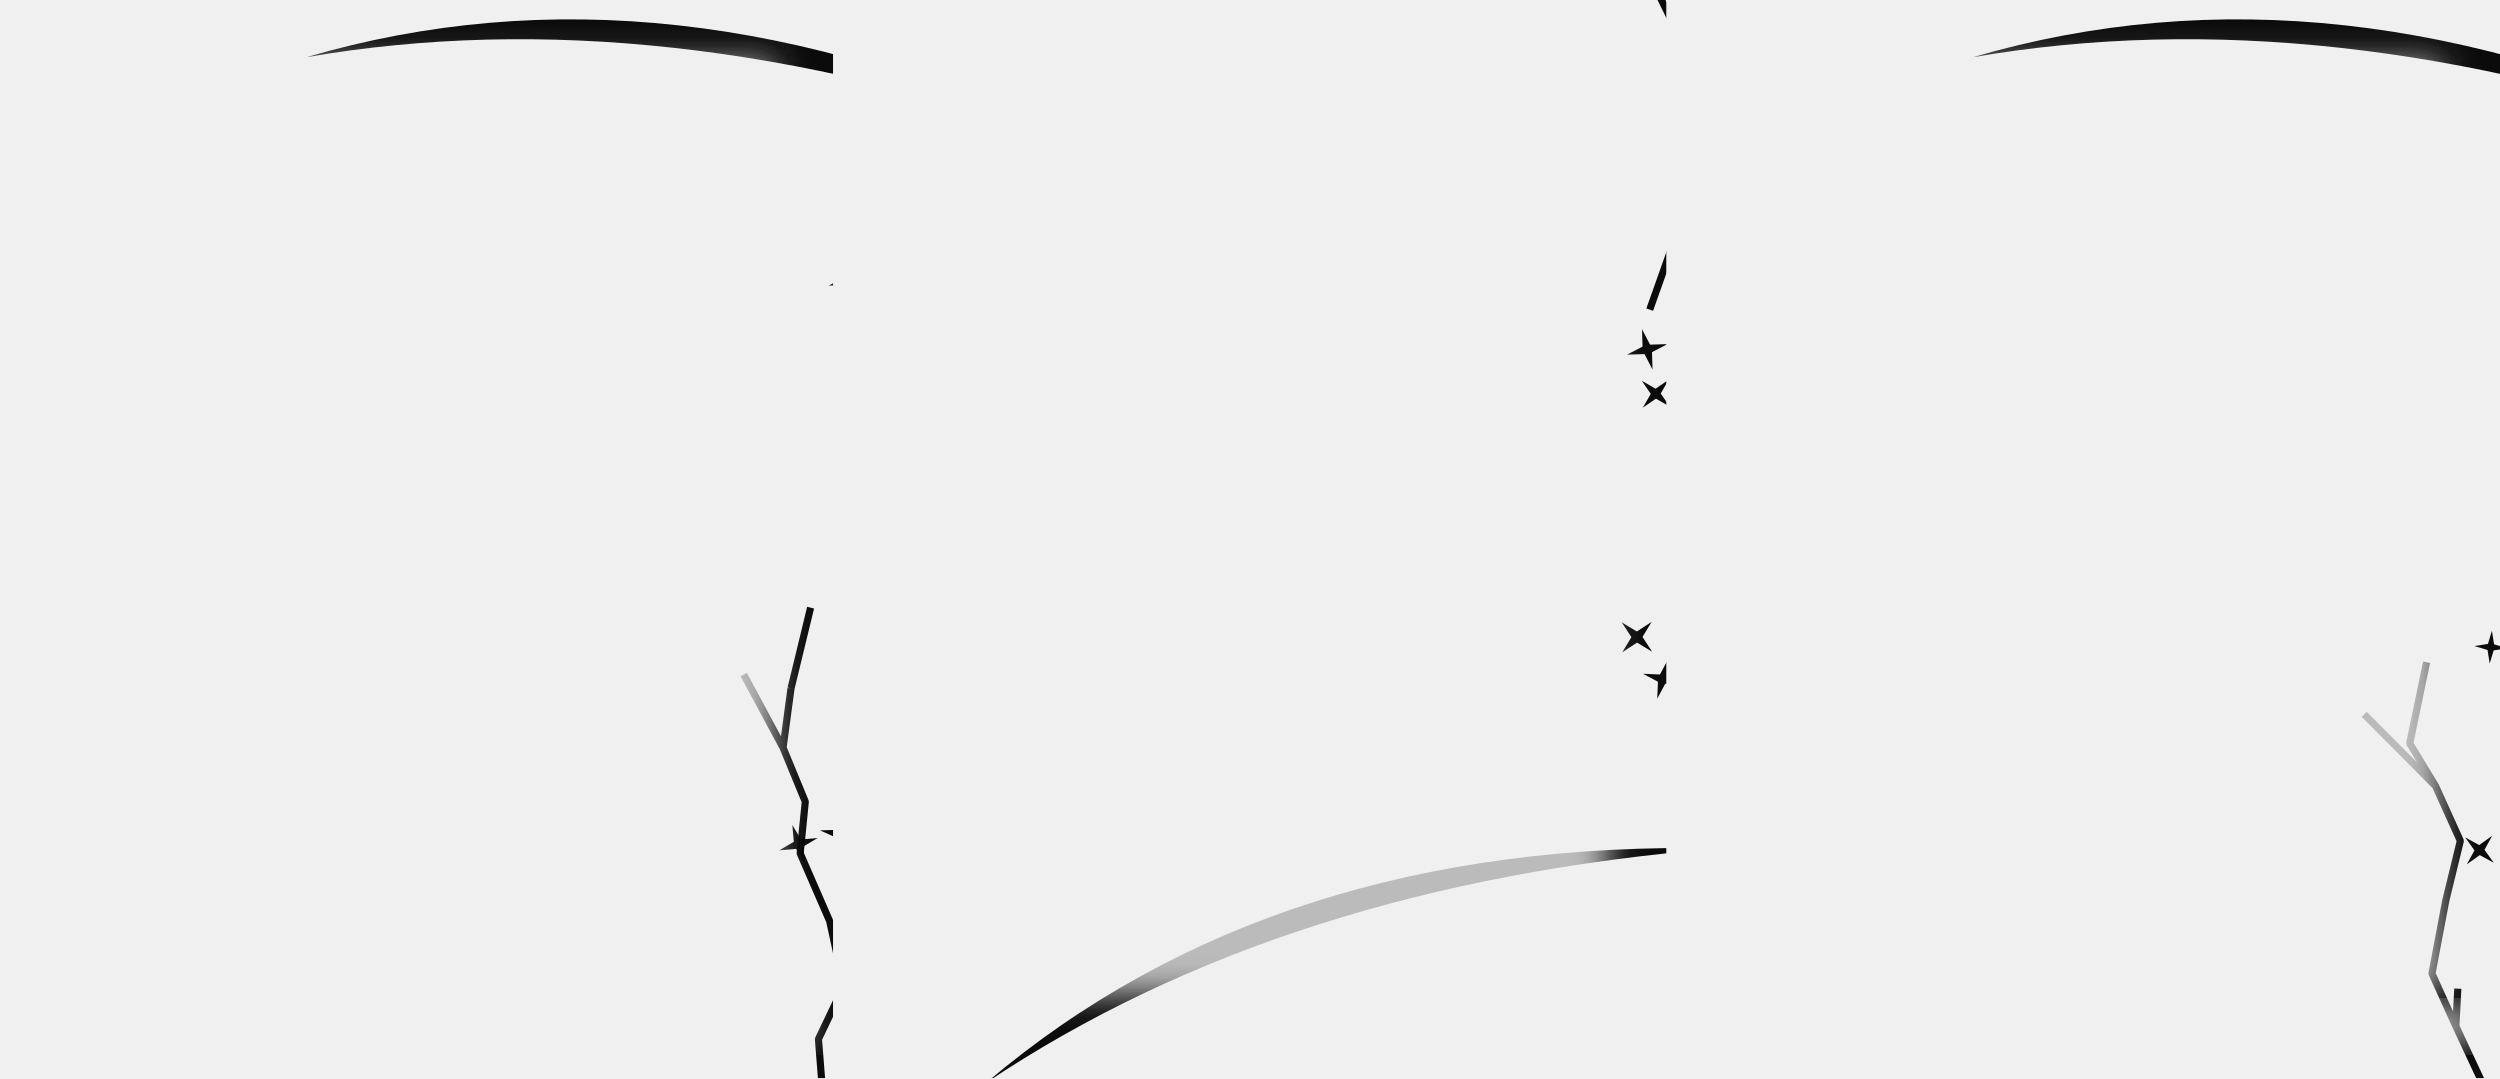
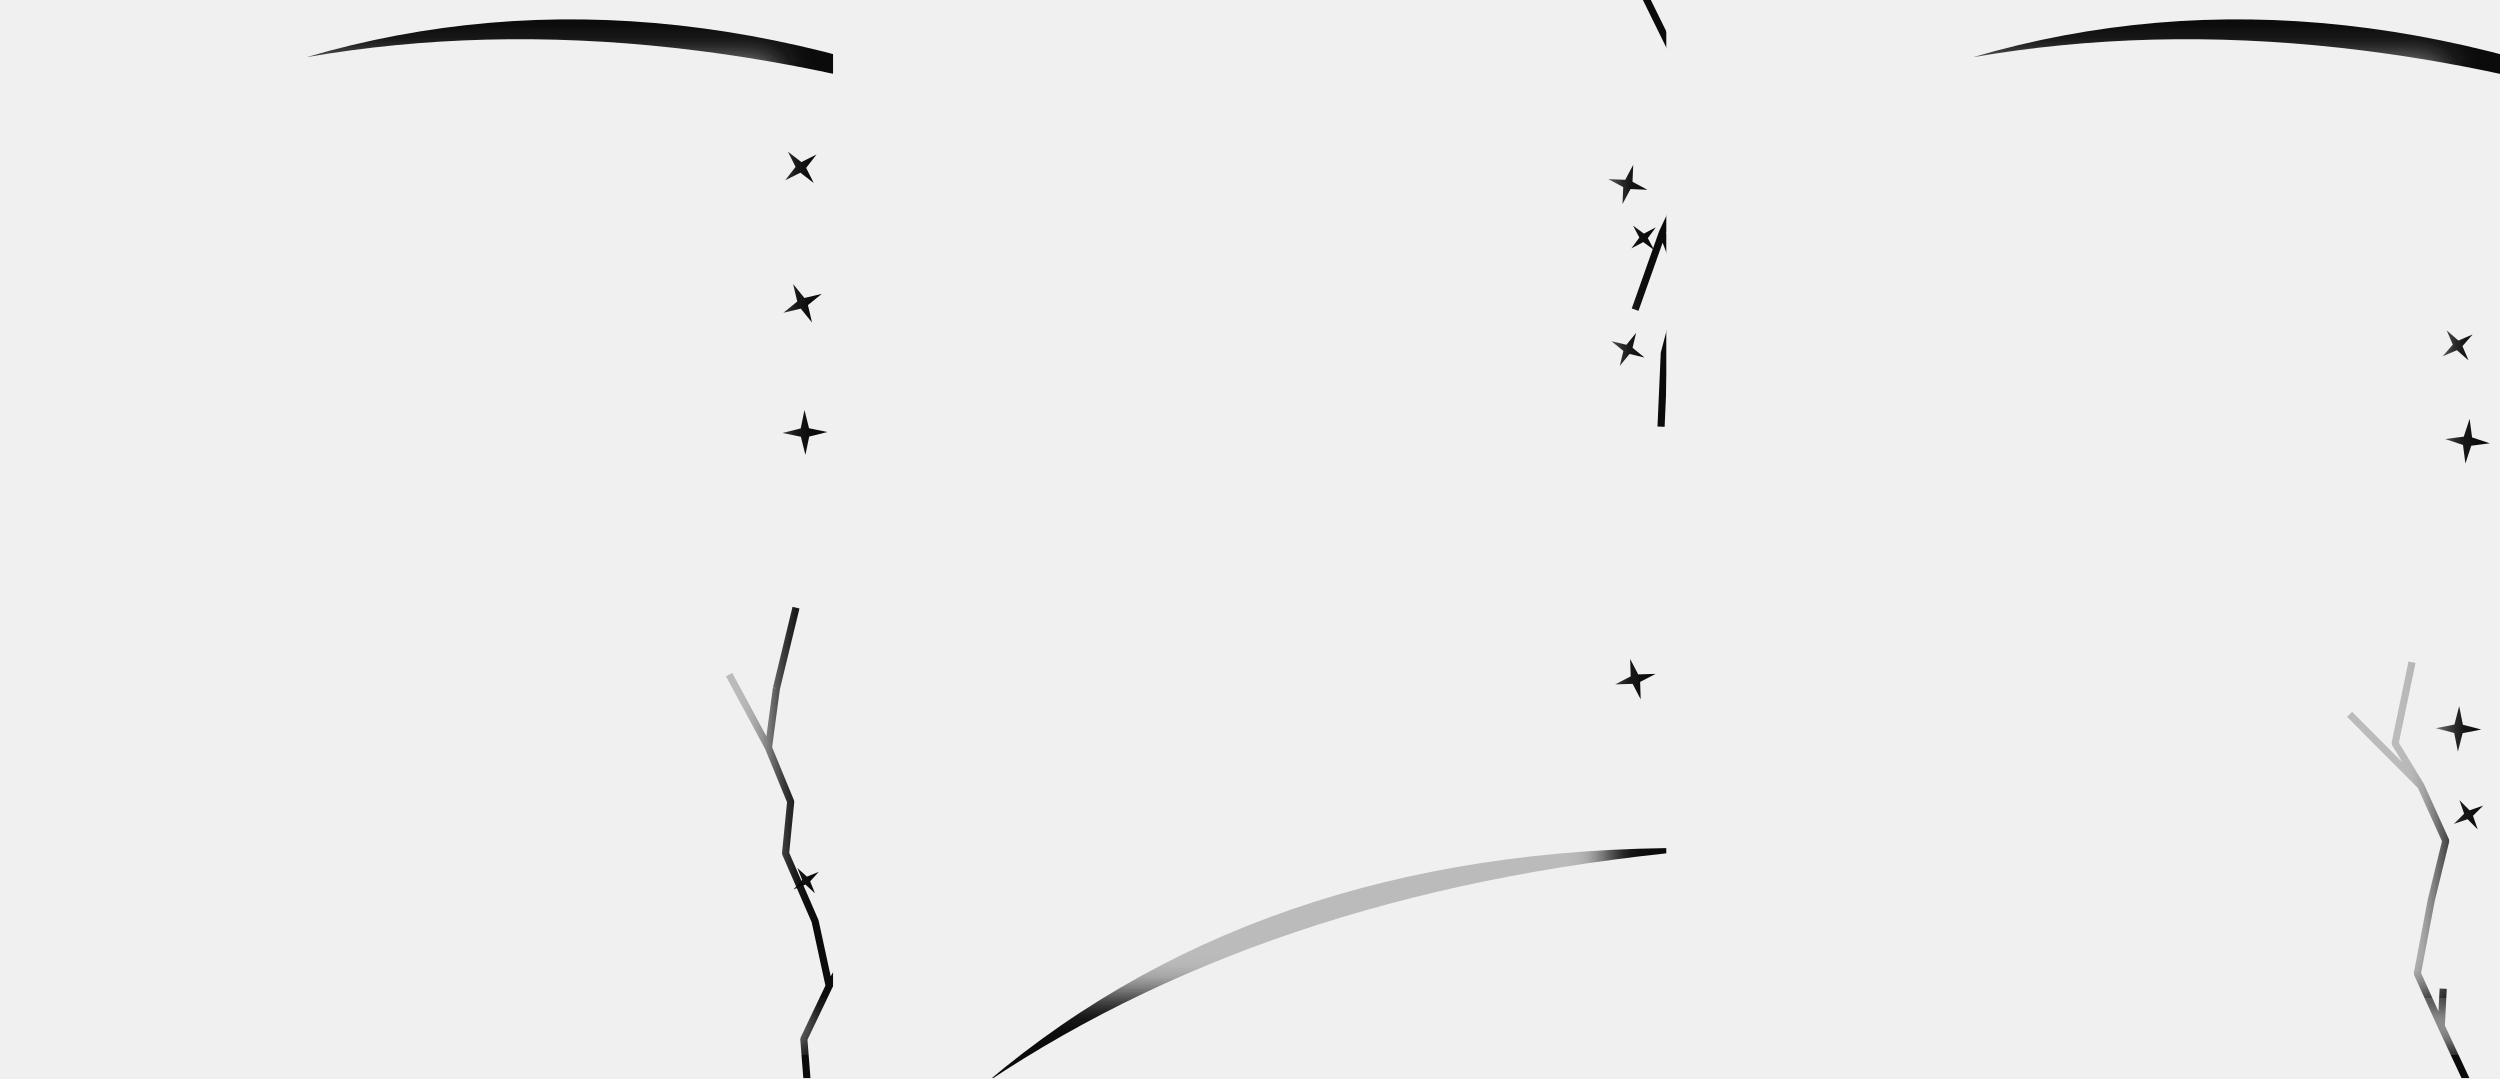
<svg xmlns="http://www.w3.org/2000/svg" width="2448" height="1056" viewBox="0 0 2448 1056">
  <defs>
    <clipPath id="pagina">
      <rect width="816" height="1056" />
    </clipPath>
    <filter id="borra" x="-10%" y="-10%" width="120%" height="120%">
      <feGaussianBlur stdDeviation="16" />
    </filter>
    <mask id="mancha" maskUnits="userSpaceOnUse" x="0" y="0" width="816" height="1056">
      <rect width="816" height="1056" fill="#fff" />
      <rect x="58" y="60" width="700" height="914" fill="#3a3a3a" filter="url(#borra)" />
      <rect x="430" y="982" width="360" height="46" fill="#555" filter="url(#borra)" />
    </mask>
  </defs>
  <g clip-path="url(#pagina)" transform="translate(0 0)">
    <g mask="url(#mancha)">
      <g transform="translate(300.0 56.0) rotate(12.0) scale(2.50)" fill-opacity="0.95" stroke-opacity="0.95">
        <path d="M0 0 Q130 -70 300 -30 Q130 -52 0 0 Z" />
      </g>
-       <g transform="translate(806.0 1076.0) rotate(-8.0) scale(2.00)" fill-opacity="0.95" stroke-opacity="0.95">
+       <g transform="translate(791.7 1076.0) rotate(-8.0) scale(2.00)" fill-opacity="0.95" stroke-opacity="0.95">
        <path d="M0 0 L1.8 -29.3 L17.7 -53.3 L15.3 -85.7 L5.6 -120.6 L11.6 -145.3 L4.5 -173.0 L12.4 -201.2 M17.7 -53.3 l24.7 -31.4 M4.5 -173.0 l-14.1 -38.1 M12.4 -201.2 l15.0 -37.8" fill="none" stroke="#000" stroke-width="3.5" stroke-linejoin="bevel" />
      </g>
-       <g transform="translate(781.9 826.6) rotate(342.2) scale(1.41)" fill-opacity="0.95" stroke-opacity="0.95">
+       <g transform="translate(789.4 862.3) rotate(325.2) scale(1.08)" fill-opacity="0.95" stroke-opacity="0.95">
        <path d="M0 -14 L2.6 -2.6 L14 0 L2.6 2.6 L0 14 L-2.6 2.6 L-14 0 L-2.6 -2.6 Z" />
      </g>
-       <g transform="translate(829.8 274.6) rotate(74.4) scale(1.35)" fill-opacity="0.95" stroke-opacity="0.95">
+       <g transform="translate(785.9 297.0) rotate(63.8) scale(1.50)" fill-opacity="0.95" stroke-opacity="0.95">
        <path d="M0 -14 L2.6 -2.6 L14 0 L2.6 2.6 L0 14 L-2.6 2.6 L-14 0 L-2.6 -2.6 Z" />
      </g>
-       <g transform="translate(838.5 327.5) rotate(134.3) scale(1.39)" fill-opacity="0.95" stroke-opacity="0.95">
+       <g transform="translate(788.2 423.5) rotate(88.8) scale(1.57)" fill-opacity="0.95" stroke-opacity="0.95">
        <path d="M0 -14 L2.6 -2.6 L14 0 L2.6 2.6 L0 14 L-2.6 2.6 L-14 0 L-2.6 -2.6 Z" />
      </g>
-       <g transform="translate(821.0 816.7) rotate(11.3) scale(1.32)" fill-opacity="0.95" stroke-opacity="0.95">
+       <g transform="translate(784.2 163.9) rotate(320.5) scale(1.42)" fill-opacity="0.95" stroke-opacity="0.95">
        <path d="M0 -14 L2.6 -2.6 L14 0 L2.6 2.6 L0 14 L-2.6 2.6 L-14 0 L-2.6 -2.6 Z" />
      </g>
    </g>
  </g>
  <g clip-path="url(#pagina)" transform="translate(816 0)">
    <g mask="url(#mancha)">
      <g transform="translate(150.0 1060.0) rotate(-12.0) scale(2.50)" fill-opacity="0.95" stroke-opacity="0.95">
        <path d="M0 0 Q130 -70 300 -30 Q130 -52 0 0 Z" />
      </g>
-       <g transform="translate(806.0 -10.0) rotate(180.0) scale(2.00)" fill-opacity="0.95" stroke-opacity="0.95">
+       <g transform="translate(791.7 -10.0) rotate(180.0) scale(2.00)" fill-opacity="0.95" stroke-opacity="0.95">
        <path d="M0 0 L-15.2 -30.9 L-17.3 -58.4 L-27.0 -82.9 L-10.1 -118.8 L-19.9 -144.2 L-11.0 -177.9 L-9.4 -213.9 M-17.3 -58.4 l-25.5 -32.6 M-10.1 -118.8 l13.4 -37.8 M-19.9 -144.2 l-10.2 -20.4" fill="none" stroke="#000" stroke-width="3.5" stroke-linejoin="bevel" />
      </g>
-       <g transform="translate(786.9 623.8) rotate(44.0) scale(1.48)" fill-opacity="0.95" stroke-opacity="0.95">
+       <g transform="translate(793.4 232.9) rotate(229.2) scale(1.13)" fill-opacity="0.95" stroke-opacity="0.95">
        <path d="M0 -14 L2.6 -2.6 L14 0 L2.6 2.6 L0 14 L-2.6 2.6 L-14 0 L-2.6 -2.6 Z" />
      </g>
-       <g transform="translate(805.3 385.5) rotate(42.8) scale(1.33)" fill-opacity="0.95" stroke-opacity="0.95">
+       <g transform="translate(778.1 342.1) rotate(116.3) scale(1.29)" fill-opacity="0.95" stroke-opacity="0.95">
        <path d="M0 -14 L2.6 -2.6 L14 0 L2.6 2.6 L0 14 L-2.6 2.6 L-14 0 L-2.6 -2.6 Z" />
      </g>
-       <g transform="translate(797.0 342.1) rotate(165.4) scale(1.46)" fill-opacity="0.95" stroke-opacity="0.95">
+       <g transform="translate(785.4 665.0) rotate(165.4) scale(1.46)" fill-opacity="0.95" stroke-opacity="0.95">
        <path d="M0 -14 L2.6 -2.6 L14 0 L2.6 2.6 L0 14 L-2.6 2.6 L-14 0 L-2.6 -2.6 Z" />
      </g>
-       <g transform="translate(812.0 665.0) rotate(105.3) scale(1.42)" fill-opacity="0.95" stroke-opacity="0.95">
+       <g transform="translate(778.0 180.6) rotate(105.3) scale(1.42)" fill-opacity="0.95" stroke-opacity="0.95">
        <path d="M0 -14 L2.6 -2.6 L14 0 L2.6 2.6 L0 14 L-2.6 2.6 L-14 0 L-2.6 -2.6 Z" />
      </g>
    </g>
  </g>
  <g clip-path="url(#pagina)" transform="translate(1632 0)">
    <g mask="url(#mancha)">
      <g transform="translate(300.0 56.0) rotate(12.0) scale(2.50)" fill-opacity="0.95" stroke-opacity="0.95">
        <path d="M0 0 Q130 -70 300 -30 Q130 -52 0 0 Z" />
      </g>
-       <g transform="translate(806.0 1076.0) rotate(-8.0) scale(2.00)" fill-opacity="0.95" stroke-opacity="0.95">
+       <g transform="translate(791.7 1076.0) rotate(-8.0) scale(2.00)" fill-opacity="0.95" stroke-opacity="0.95">
        <path d="M0 0 L-11.5 -37.5 L-19.5 -64.7 L-7.8 -99.2 L3.3 -127.1 L-5.0 -155.4 L-14.6 -177.8 L-0.9 -216.0 M-11.5 -37.5 l3.5 -18.1 M-5.0 -155.4 l-29.7 -39.6" fill="none" stroke="#000" stroke-width="3.5" stroke-linejoin="bevel" />
      </g>
-       <g transform="translate(807.0 633.7) rotate(93.9) scale(1.15)" fill-opacity="0.95" stroke-opacity="0.95">
+       <g transform="translate(774.5 338.2) rotate(233.9) scale(1.30)" fill-opacity="0.95" stroke-opacity="0.95">
        <path d="M0 -14 L2.6 -2.6 L14 0 L2.6 2.6 L0 14 L-2.6 2.6 L-14 0 L-2.6 -2.6 Z" />
      </g>
-       <g transform="translate(841.1 333.4) rotate(271.8) scale(1.17)" fill-opacity="0.95" stroke-opacity="0.95">
+       <g transform="translate(775.4 713.7) rotate(91.6) scale(1.59)" fill-opacity="0.95" stroke-opacity="0.95">
        <path d="M0 -14 L2.6 -2.6 L14 0 L2.6 2.6 L0 14 L-2.6 2.6 L-14 0 L-2.6 -2.6 Z" />
      </g>
-       <g transform="translate(839.0 531.3) rotate(138.3) scale(1.32)" fill-opacity="0.95" stroke-opacity="0.95">
+       <g transform="translate(784.2 432.0) rotate(185.4) scale(1.57)" fill-opacity="0.95" stroke-opacity="0.95">
        <path d="M0 -14 L2.6 -2.6 L14 0 L2.6 2.6 L0 14 L-2.6 2.6 L-14 0 L-2.6 -2.6 Z" />
      </g>
-       <g transform="translate(795.9 832.4) rotate(311.6) scale(1.34)" fill-opacity="0.95" stroke-opacity="0.95">
+       <g transform="translate(785.2 797.8) rotate(328.0) scale(1.21)" fill-opacity="0.95" stroke-opacity="0.95">
        <path d="M0 -14 L2.6 -2.6 L14 0 L2.6 2.6 L0 14 L-2.6 2.6 L-14 0 L-2.6 -2.6 Z" />
      </g>
    </g>
  </g>
</svg>
